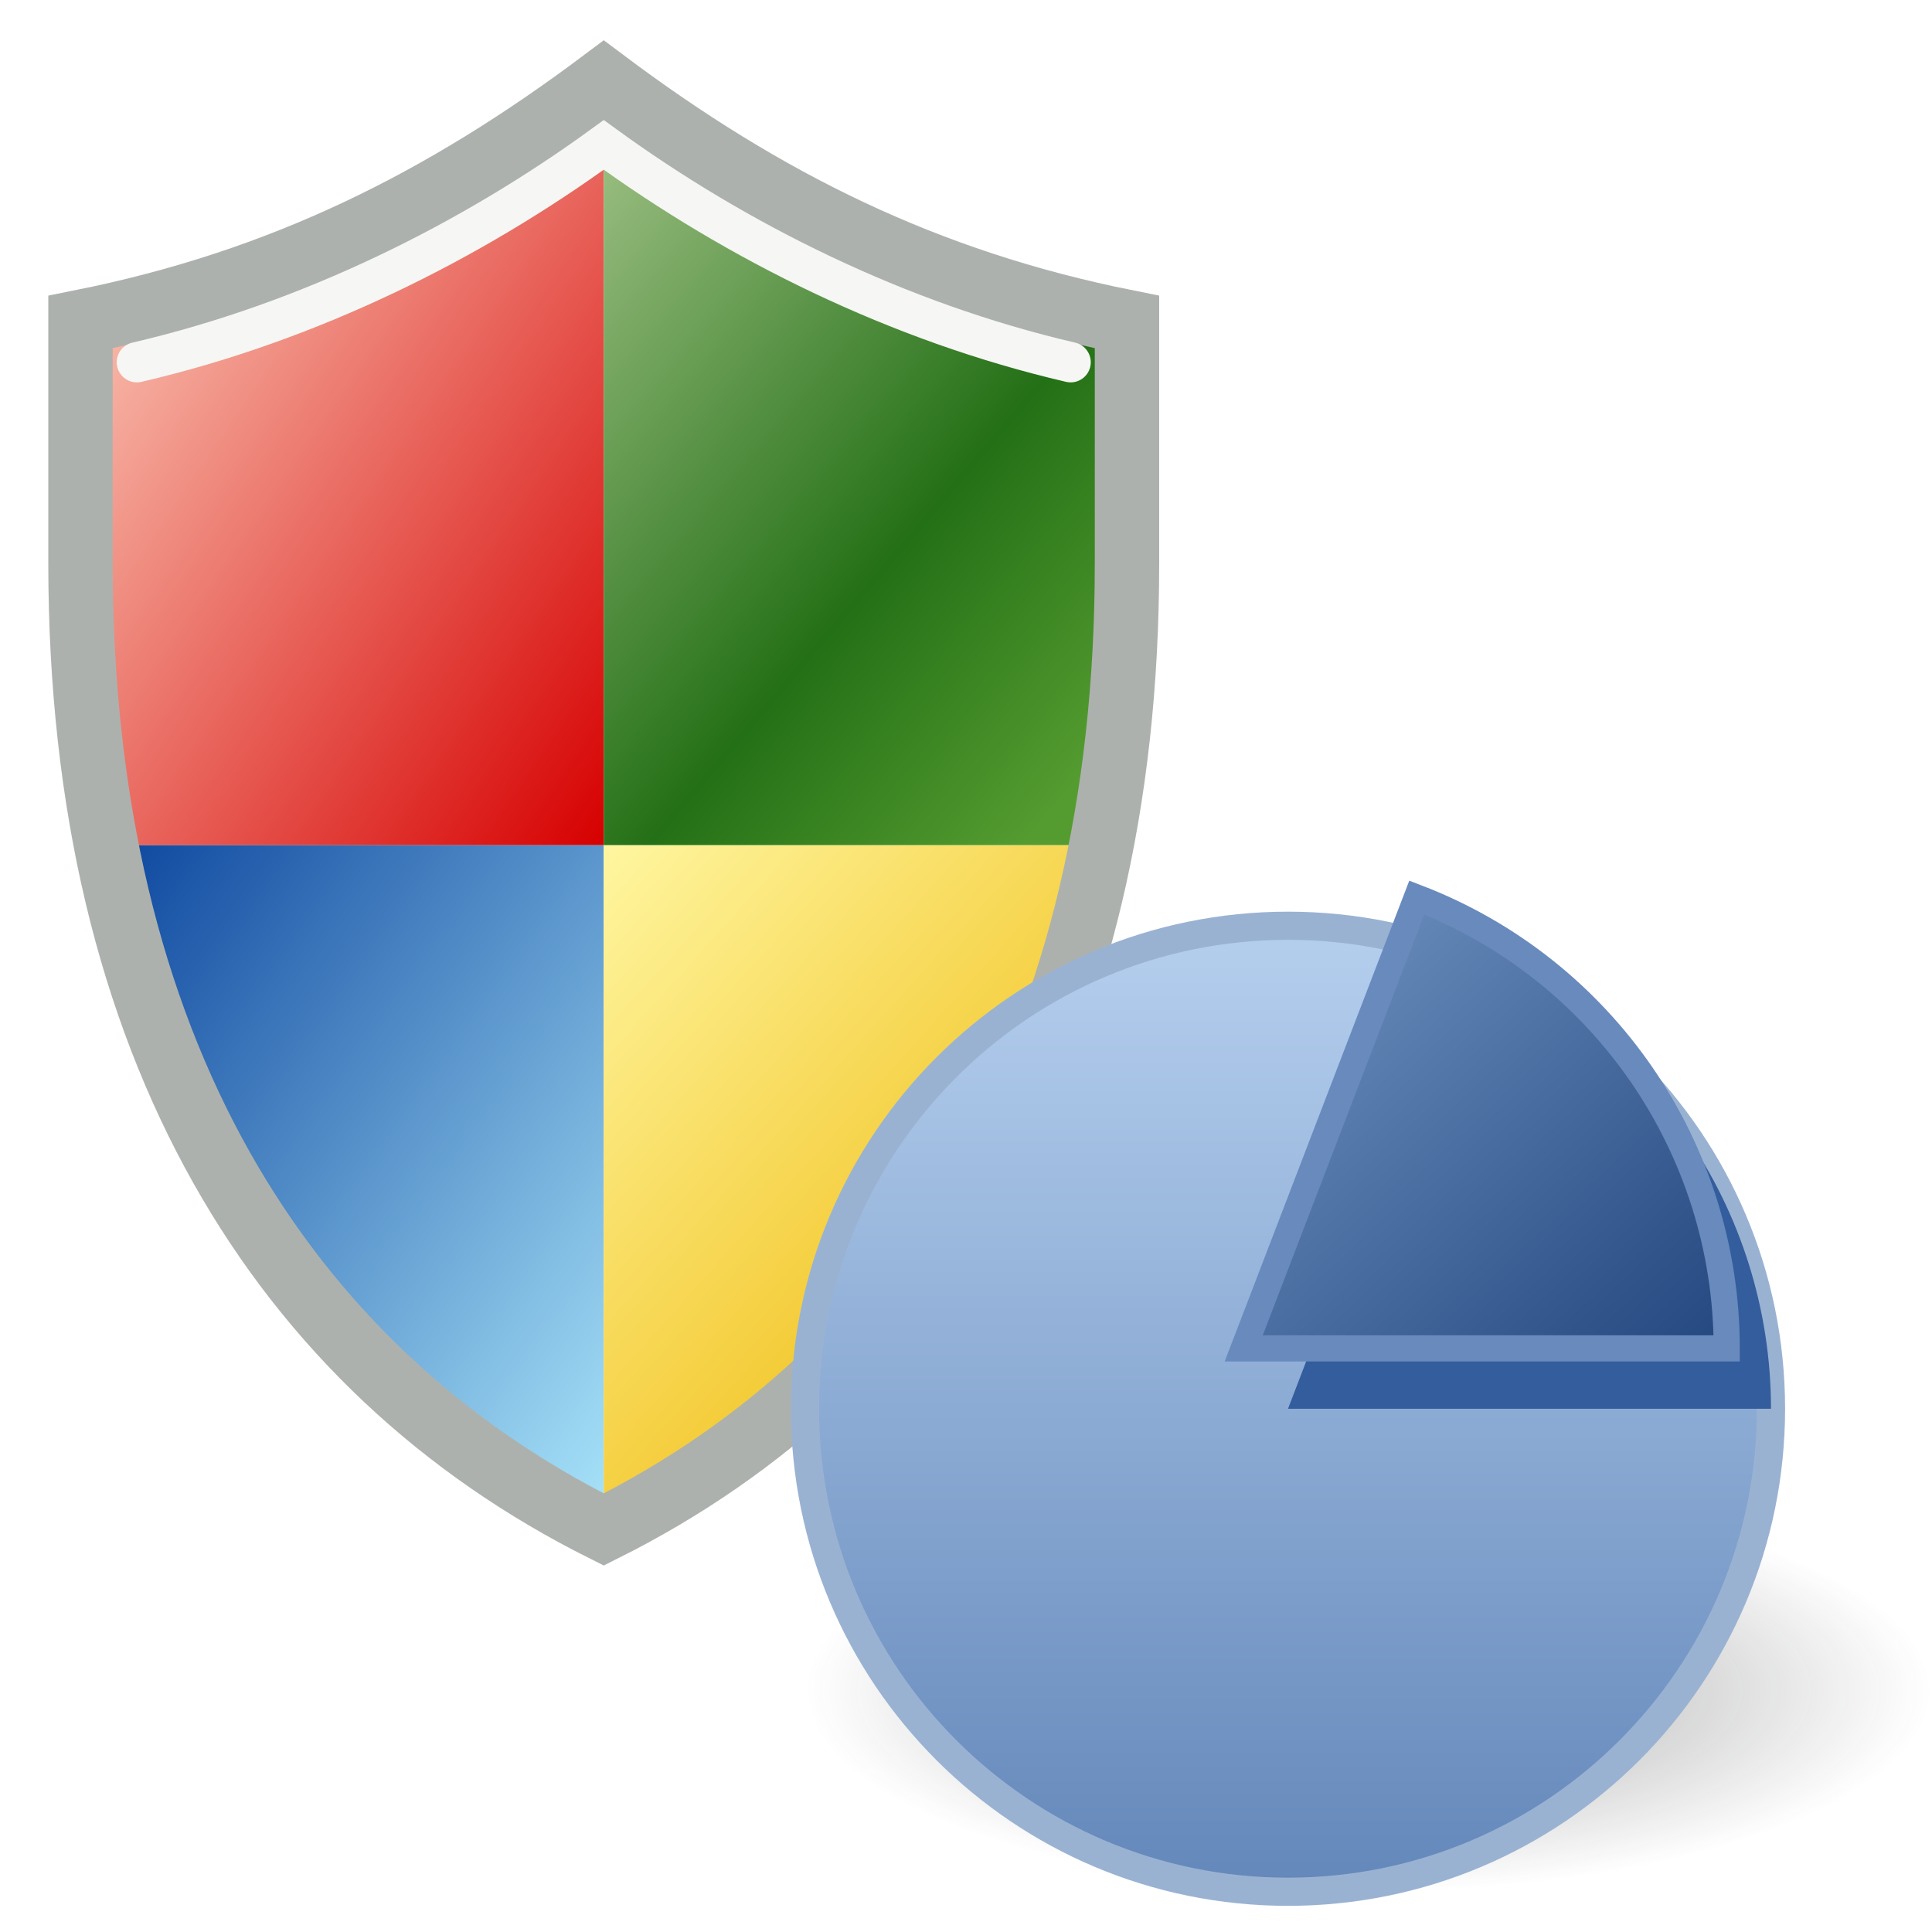
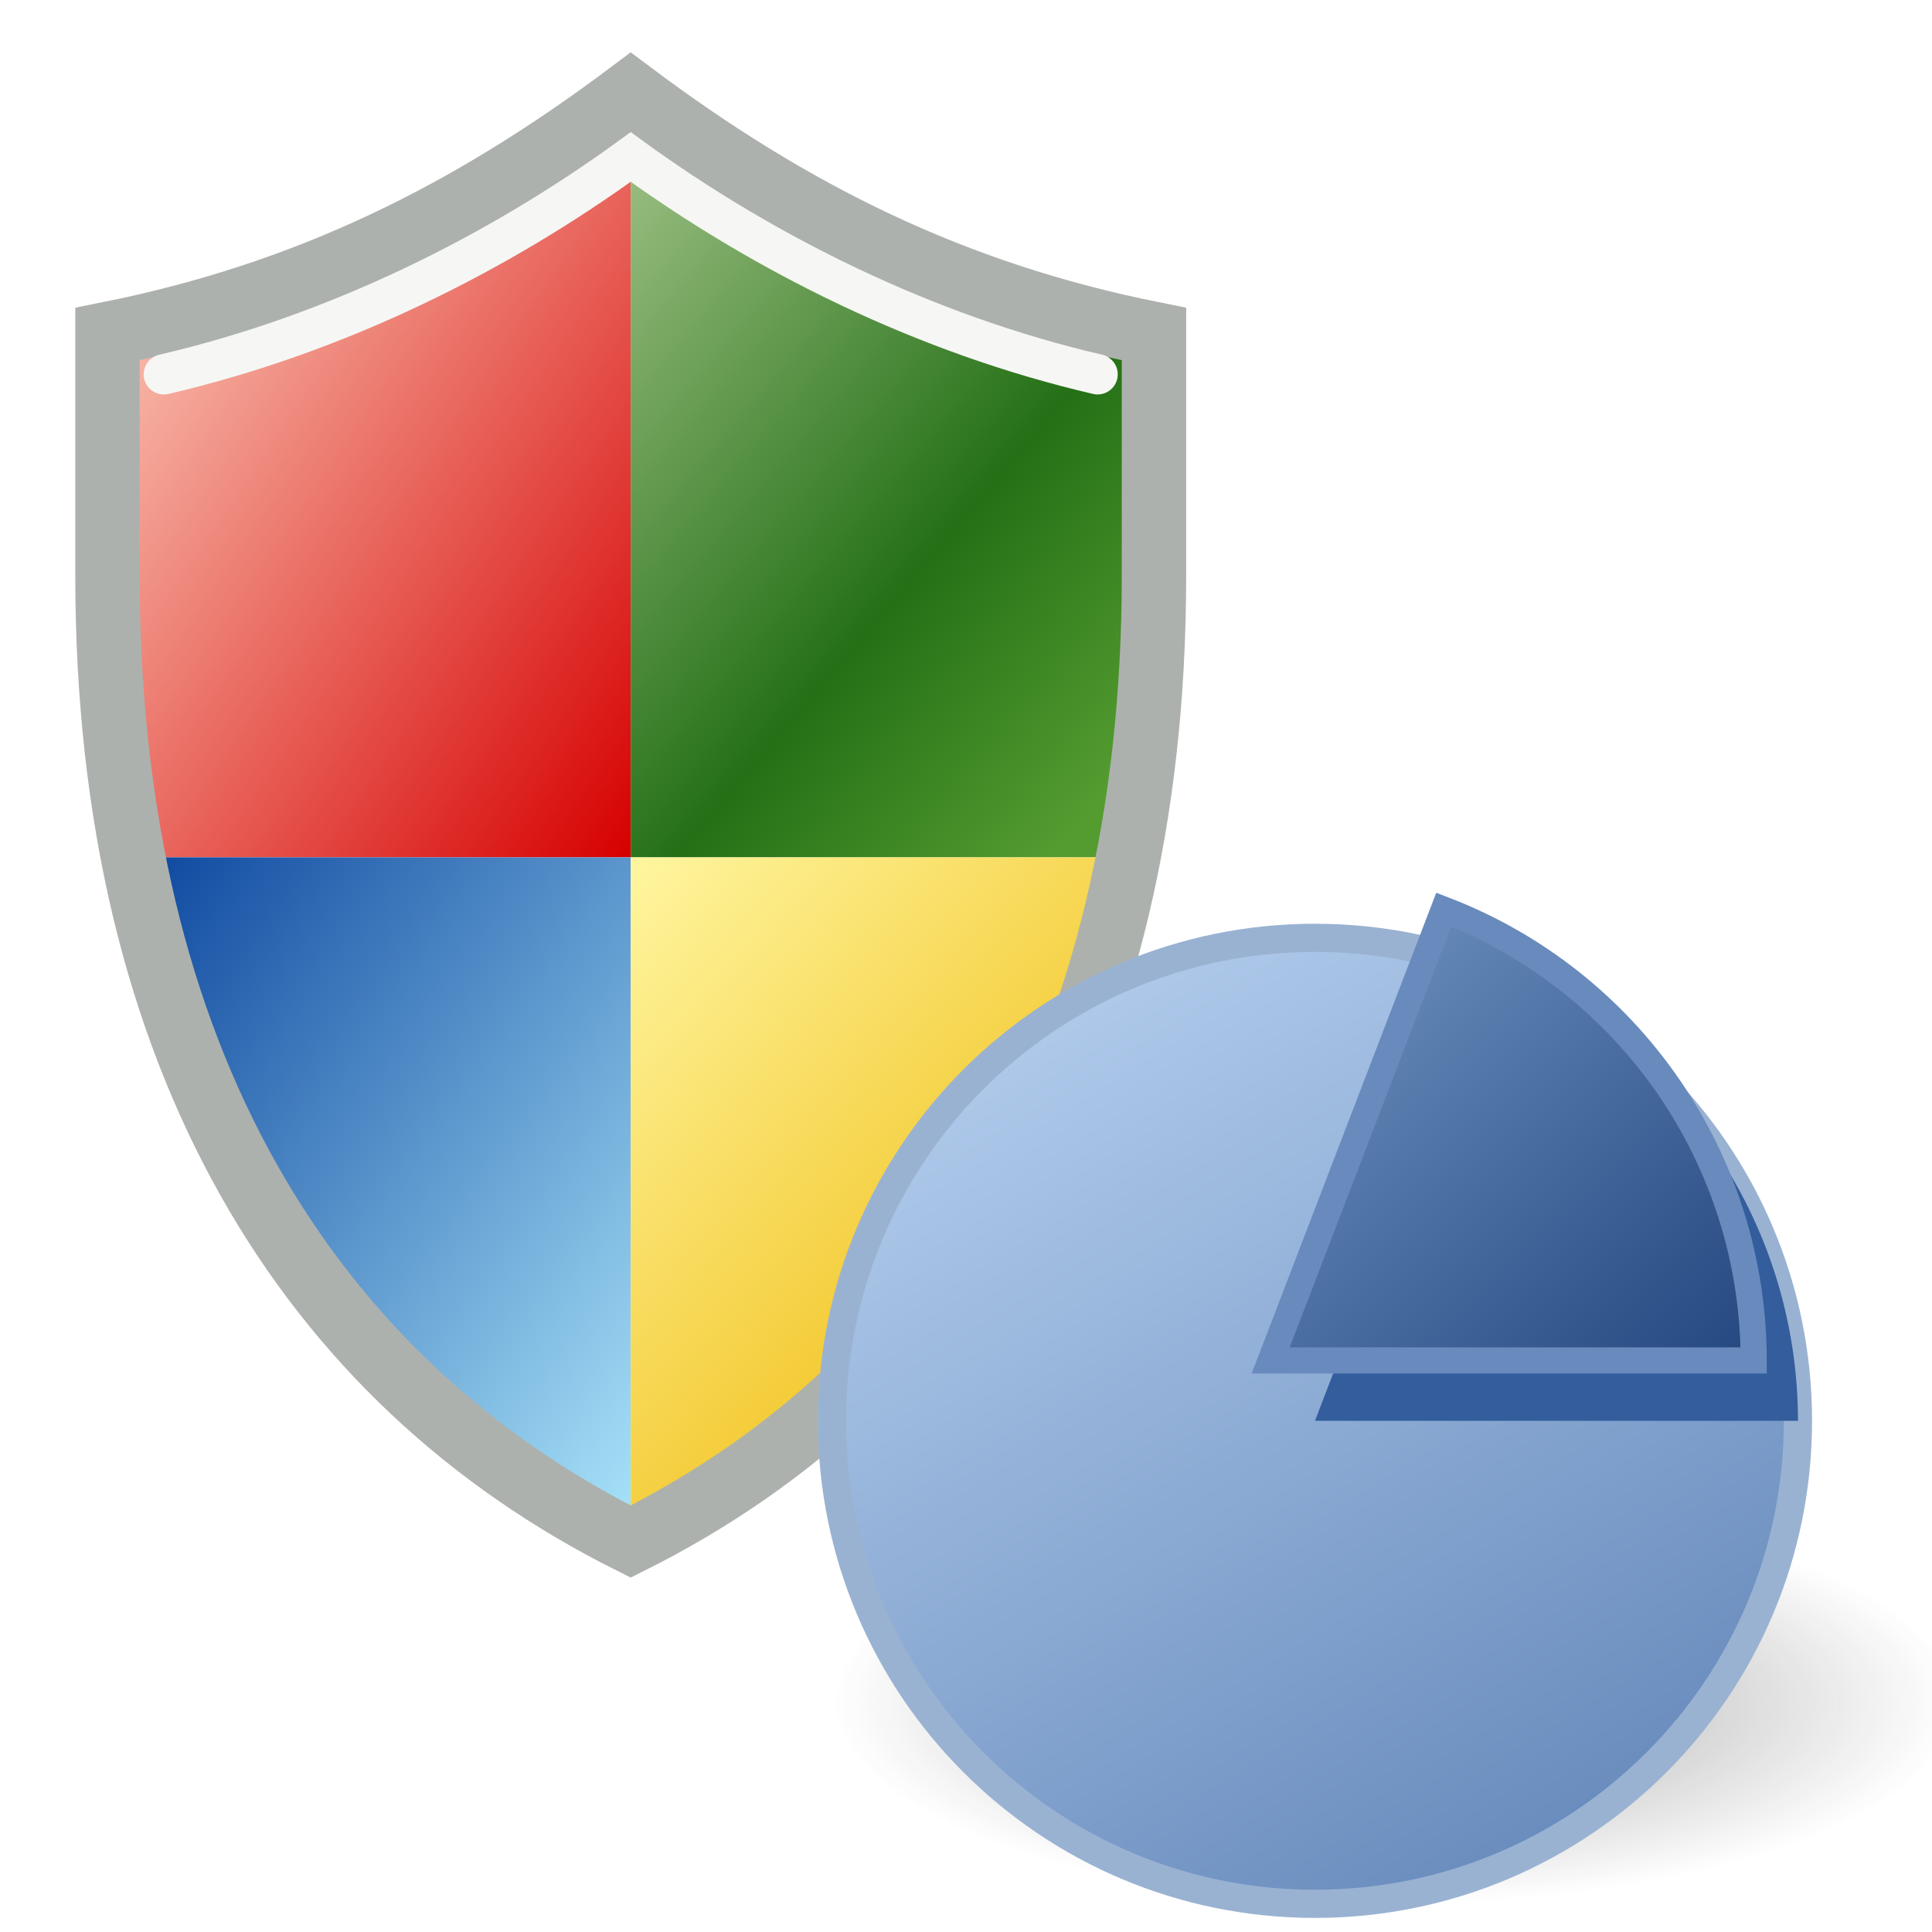
<svg xmlns="http://www.w3.org/2000/svg" xmlns:xlink="http://www.w3.org/1999/xlink" width="48" height="48" viewBox="0 0 48 48">
  <defs>
    <path id="shield" d="M15 2C11 5 7 7 2 8v6c0 12 5 20 13 24 8-4 13-12 13-24V8c-5-1-9-3-13-6Z" />
    <linearGradient id="red" x2="1" y2="1">
      <stop stop-color="#ffe1ce" />
      <stop offset="1" stop-color="#d60000" />
    </linearGradient>
    <linearGradient id="green" x2=".8" y2="1">
      <stop stop-color="#a5c58b" />
      <stop offset=".65" stop-color="#247016" />
      <stop offset="1" stop-color="#549c30" />
    </linearGradient>
    <linearGradient id="blue" x2="1" y2="1">
      <stop stop-color="#0d479f" />
      <stop offset="1" stop-color="#a9e4fa" />
    </linearGradient>
    <linearGradient id="yellow" x2=".8" y2="1">
      <stop stop-color="#fff6a0" />
      <stop offset="1" stop-color="#eeb500" />
    </linearGradient>
-     <linearGradient id="pie" x2="0" y2="1">
+     <linearGradient id="pie" x1=".18" x2=".8" y2="1">
      <stop stop-color="#b5cfee" />
      <stop offset="1" stop-color="#6387ba" />
    </linearGradient>
    <linearGradient id="slice" x2="1" y2="1">
      <stop stop-color="#7296c3" />
      <stop offset="1" stop-color="#23477f" />
    </linearGradient>
    <radialGradient id="shadow">
      <stop stop-color="#26272a" stop-opacity=".42" />
      <stop offset="1" stop-color="#26272a" stop-opacity="0" />
    </radialGradient>
  </defs>
-   <ellipse cx="34" cy="42" rx="14" ry="5" fill="url(#shadow)" />
-   <path d="M15 2C11 5 7 7 2 8v6q0 4 .74 7H15Z" fill="url(#red)" />
-   <path d="M15 2C19 5 23 7 28 8v6q0 4-.74 7H15Z" fill="url(#green)" />
-   <path d="M2.74 21C4.4 29 8.7 34.8 15 38V21Z" fill="url(#blue)" />
-   <path d="M27.26 21C25.6 29 21.3 34.8 15 38V21Z" fill="url(#yellow)" />
-   <use xlink:href="#shield" fill="none" stroke="#adb1ad" stroke-width="1.6" />
-   <path d="M3.4 9c4.3-1 8.3-3 11.6-5.4C18.3 6 22.3 8 26.6 9" fill="none" stroke="#f6f7f4" stroke-linecap="round" />
-   <circle cx="32" cy="35" r="12" fill="url(#pie)" stroke="#9ab2d2" stroke-width=".7" />
-   <path d="M32 35h12a12 12 0 0 0-7.7-11.2Z" fill="#335d9c" />
-   <path d="M30.9 33.5h12a12 12 0 0 0-7.7-11.2Z" fill="url(#slice)" stroke="#688abd" stroke-width=".65" />
+   <g transform="translate(.67 .3)">
+     <ellipse cx="34" cy="42" rx="14" ry="5" fill="url(#shadow)" />
+     <path d="M15 2C11 5 7 7 2 8v6q0 4 .74 7H15Z" fill="url(#red)" />
+     <path d="M15 2C19 5 23 7 28 8v6q0 4-.74 7H15Z" fill="url(#green)" />
+     <path d="M2.74 21C4.4 29 8.7 34.8 15 38V21Z" fill="url(#blue)" />
+     <path d="M27.26 21C25.6 29 21.3 34.8 15 38V21Z" fill="url(#yellow)" />
+     <use xlink:href="#shield" fill="none" stroke="#adb1ad" stroke-width="1.6" />
+     <path d="M3.4 9c4.3-1 8.3-3 11.6-5.4C18.3 6 22.3 8 26.6 9" fill="none" stroke="#f6f7f4" stroke-linecap="round" />
+     <circle cx="32" cy="35" r="12" fill="url(#pie)" stroke="#9ab2d2" stroke-width=".7" />
+     <path d="M32 35h12a12 12 0 0 0-7.7-11.2Z" fill="#335d9c" />
+     <path d="M30.9 33.5h12a12 12 0 0 0-7.7-11.2Z" fill="url(#slice)" stroke="#688abd" stroke-width=".65" />
+   </g>
</svg>
